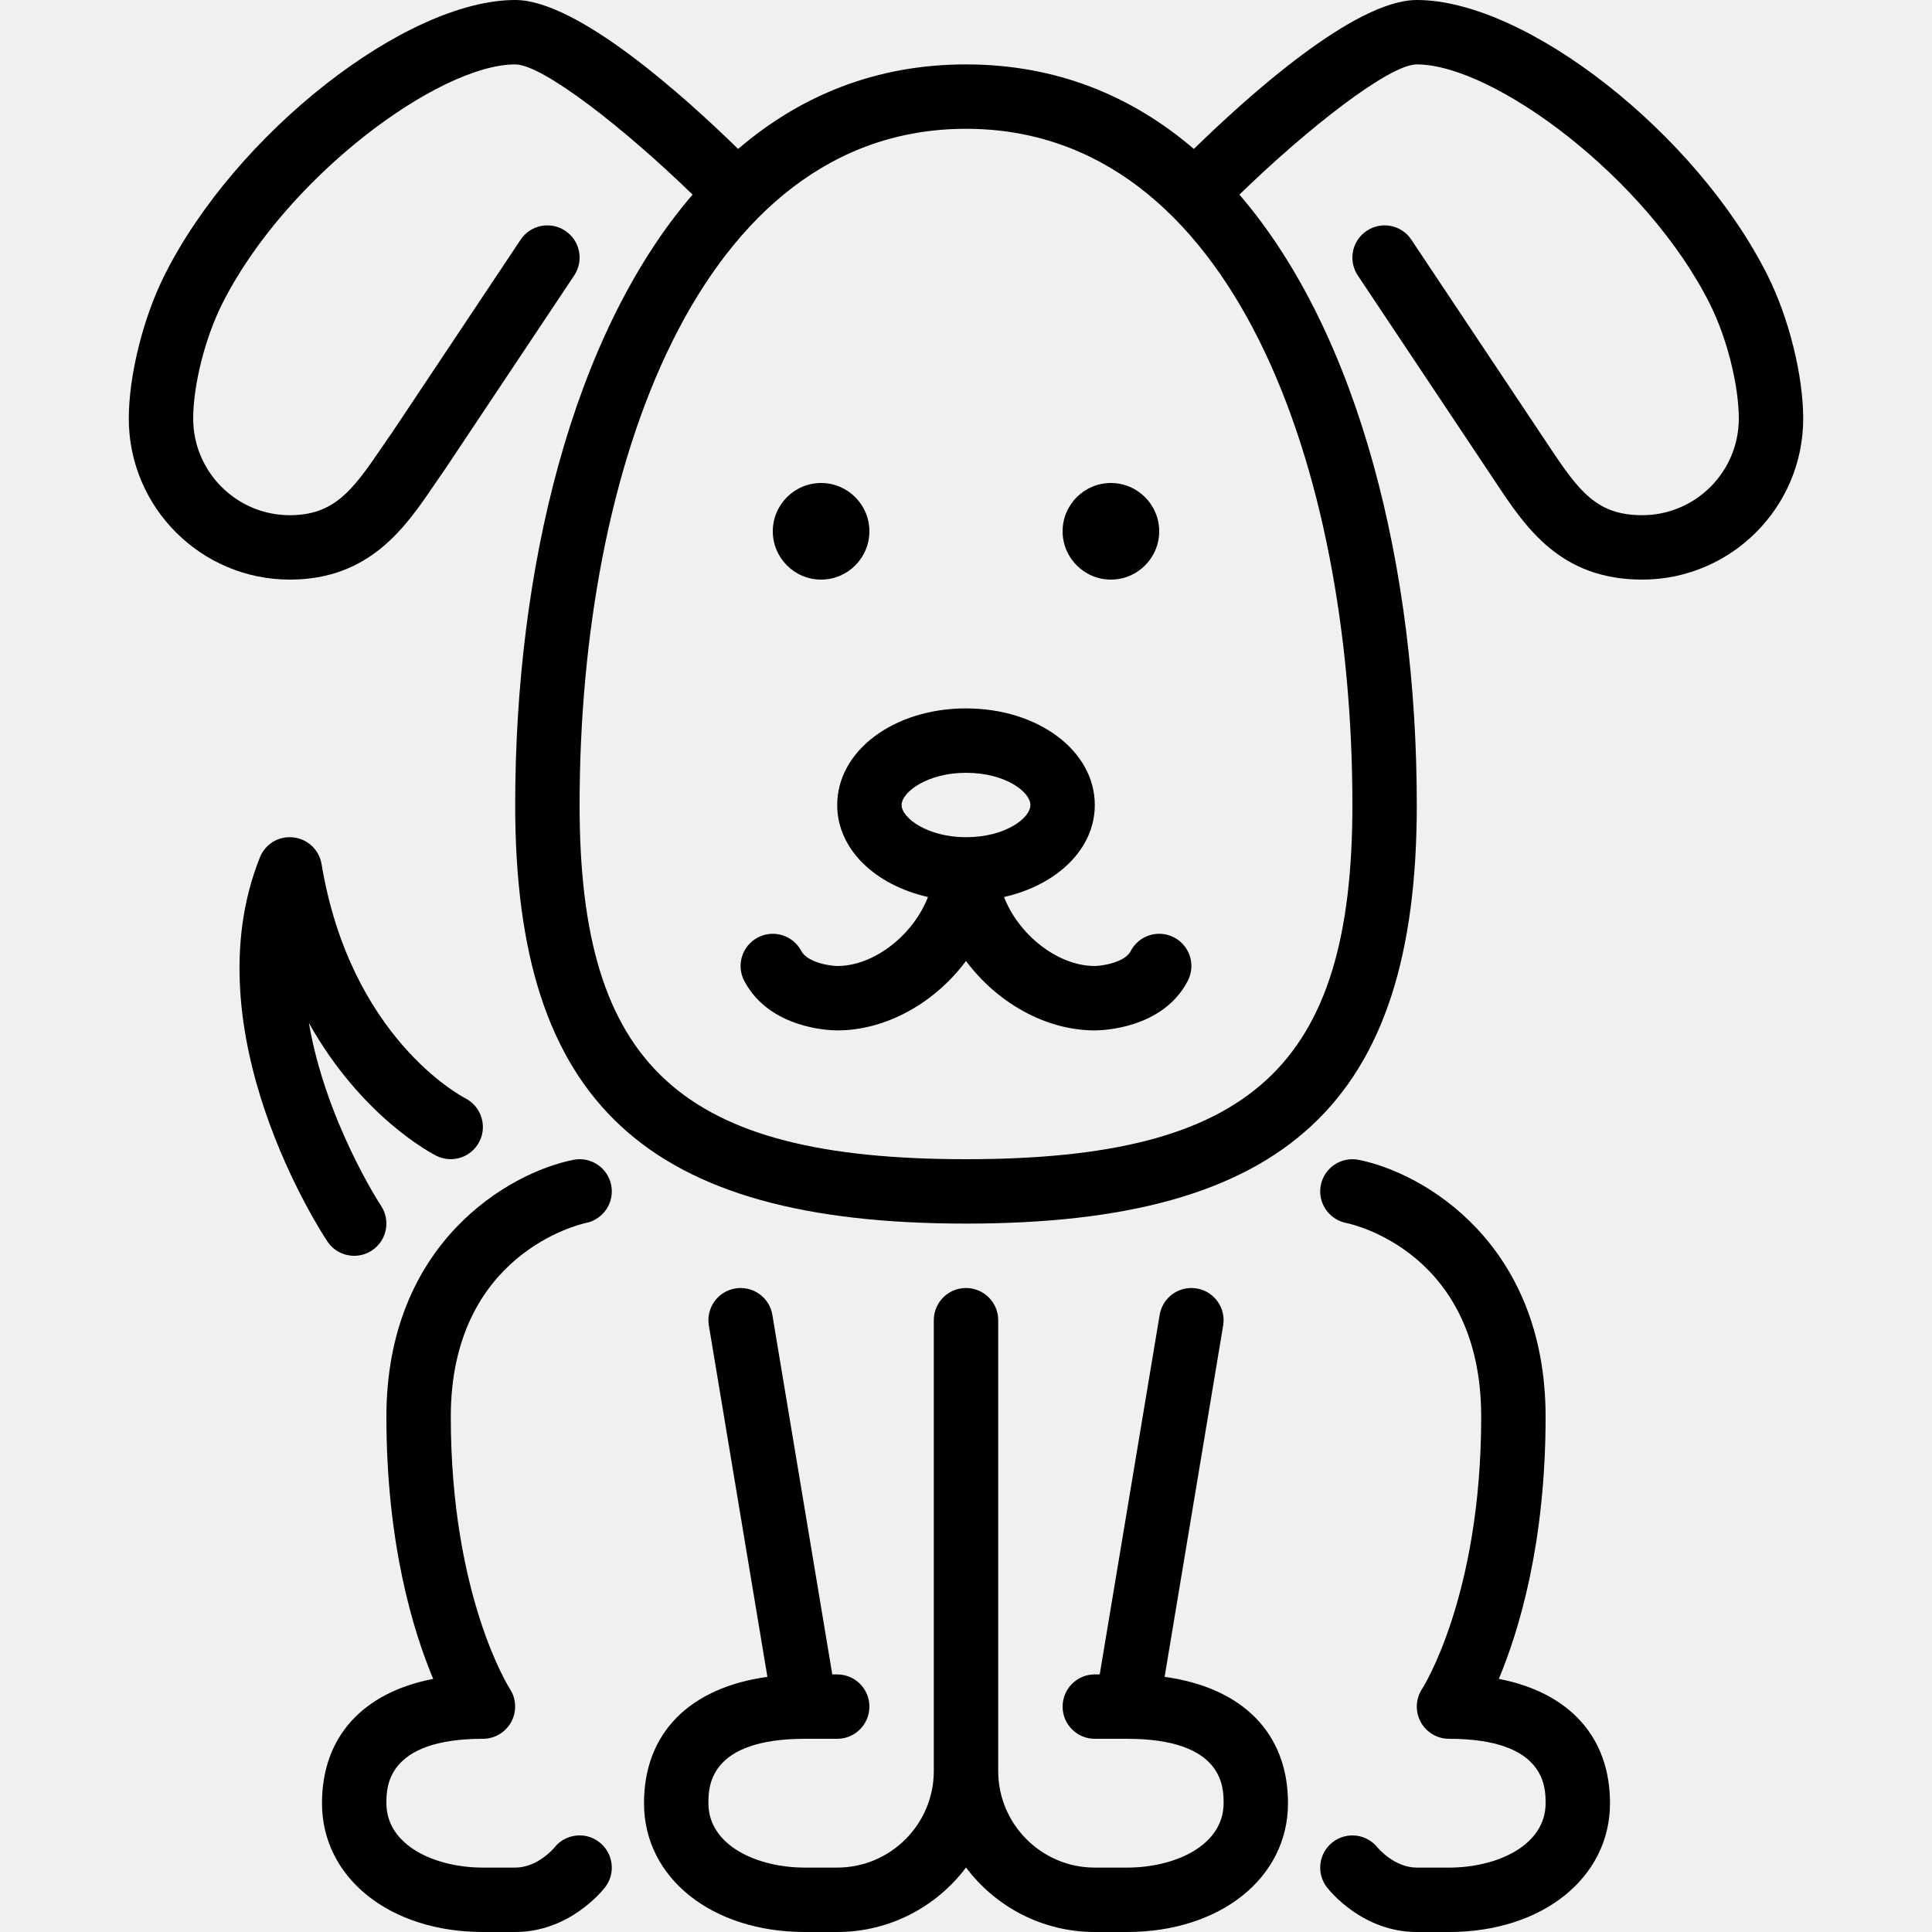
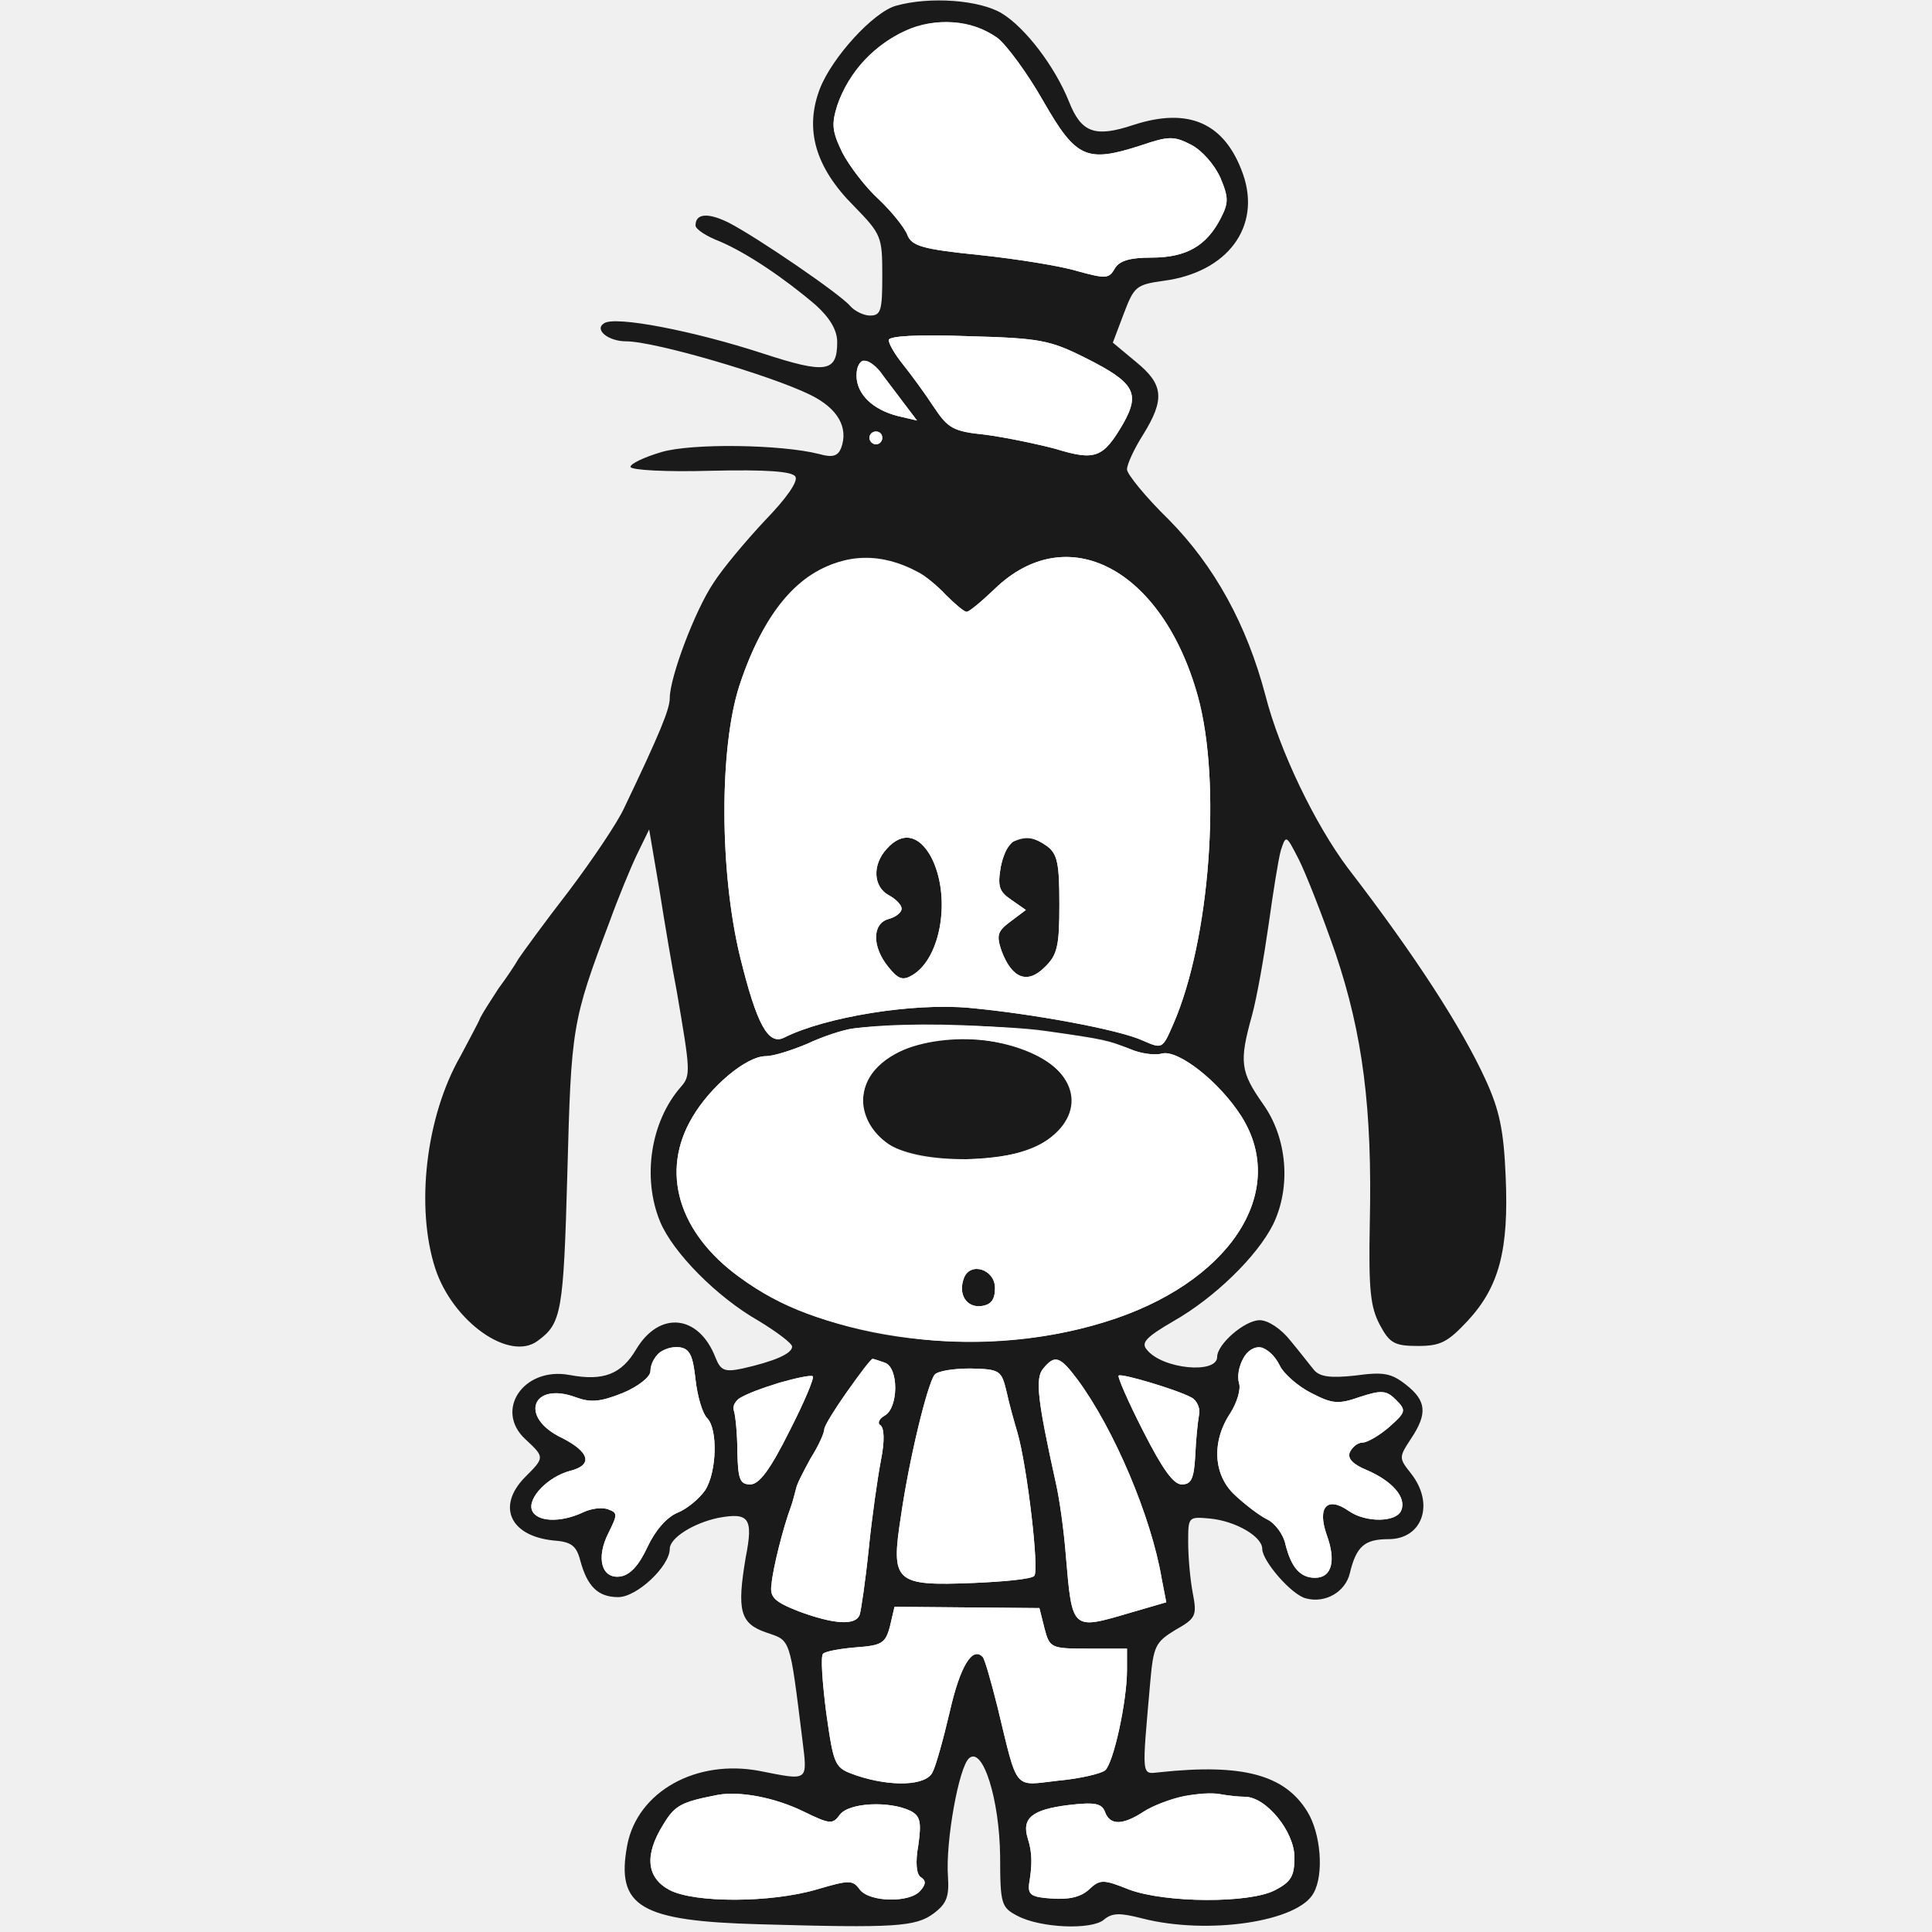
- <svg xmlns="http://www.w3.org/2000/svg" version="1.1" id="Layer_1" x="0px" y="0px" viewBox="0 0 512 512" style="enable-background:new 0 0 512 512;" xml:space="preserve">
-   <g>
-     <g>
-       <g>
-         <path d="M115.652,306.304c4.181,2.074,9.284,0.401,11.401-3.789c2.125-4.181,0.444-9.31-3.729-11.46     c-1.237-0.64-30.455-16.171-38.11-62.063c-0.623-3.772-3.686-6.664-7.501-7.074c-3.9-0.435-7.415,1.766-8.841,5.308     c-18.517,46.31,16.401,99.533,17.894,101.777c1.638,2.466,4.352,3.797,7.1,3.797c1.621,0,3.268-0.469,4.727-1.434     c3.917-2.611,4.983-7.902,2.381-11.827c-0.213-0.324-14.66-22.417-19.115-48.435C95.898,296.132,114.551,305.749,115.652,306.304     z" />
-         <path d="M155.273,324.096c4.617-0.922,7.62-5.419,6.699-10.035c-0.93-4.617-5.376-7.62-10.044-6.69     c-17.126,3.422-49.528,22.067-49.528,68.096c0,33.399,6.997,56.568,12.399,69.453c-18.68,3.627-29.466,15.377-29.466,32.947     C85.333,497.647,103.279,512,128,512h8.533c14.148,0,22.852-10.607,23.791-11.81c2.901-3.712,2.244-9.079-1.476-11.981     c-3.712-2.91-9.079-2.236-11.972,1.468c-0.043,0.06-4.378,5.257-10.342,5.257H128c-12.723,0-25.6-5.862-25.6-17.067     c0-4.224,0-17.067,25.6-17.067c3.132,0,5.999-1.732,7.492-4.489c1.493-2.756,1.34-6.118-0.367-8.738     c-0.162-0.247-15.659-24.559-15.659-72.107C119.467,332.194,153.856,324.403,155.273,324.096z" />
-         <path d="M397.201,444.919c5.402-12.885,12.399-36.053,12.399-69.453c0-46.029-32.401-64.674-49.527-68.096     c-4.625-0.913-9.114,2.065-10.044,6.69c-0.922,4.617,2.082,9.114,6.699,10.035c1.468,0.299,35.806,7.672,35.806,51.371     c0,47.548-15.497,71.859-15.633,72.064c-1.741,2.62-1.911,5.99-0.427,8.764c1.485,2.773,4.378,4.506,7.526,4.506     c25.6,0,25.6,12.843,25.6,17.067c0,11.204-12.877,17.067-25.6,17.067h-8.533c-5.888,0-10.223-5.111-10.394-5.316     c-2.91-3.644-8.226-4.292-11.921-1.408c-3.721,2.901-4.378,8.269-1.476,11.981c0.939,1.203,9.643,11.81,23.791,11.81H384     c24.73,0,42.667-14.353,42.667-34.133C426.667,460.297,415.881,448.546,397.201,444.919z" />
-         <path d="M308.634,444.382l15.514-93.107c0.776-4.651-2.364-9.045-7.014-9.822c-4.668-0.768-9.045,2.364-9.813,7.006     l-15.881,95.275h-1.306c-4.719,0-8.533,3.823-8.533,8.533c0,4.71,3.814,8.533,8.533,8.533h8.533c25.6,0,25.6,12.843,25.6,17.067     c0,11.204-12.877,17.067-25.6,17.067h-8.533c-14.114,0-25.6-11.486-25.6-25.6V349.867c0-4.71-3.814-8.533-8.533-8.533     c-4.719,0-8.533,3.823-8.533,8.533v119.467c0,14.114-11.486,25.6-25.6,25.6h-8.533c-12.723,0-25.6-5.862-25.6-17.067     c0-4.224,0-17.067,25.6-17.067h8.533c4.719,0,8.533-3.823,8.533-8.533c0-4.71-3.814-8.533-8.533-8.533h-1.306l-15.88-95.275     c-0.759-4.642-5.154-7.774-9.813-7.006c-4.651,0.777-7.791,5.171-7.014,9.822l15.514,93.107     c-20.668,2.859-32.7,14.925-32.7,33.485c0,19.78,17.946,34.133,42.667,34.133h8.533c13.943,0,26.342-6.724,34.133-17.092     C263.791,505.276,276.19,512,290.133,512h8.533c24.73,0,42.667-14.353,42.667-34.133     C341.333,459.307,329.301,447.241,308.634,444.382z" />
-         <path d="M468.429,72.986C449.673,35.465,404.489,0,375.467,0c-16.478,0-44.834,25.549-59.076,39.475     C299.93,25.37,279.893,17.067,256,17.067s-43.93,8.303-60.39,22.409C181.367,25.549,153.011,0,136.533,0     c-29.022,0-74.206,35.465-92.962,72.986c-5.649,11.281-9.438,26.53-9.438,37.948c0,23.526,19.14,42.667,42.667,42.667     c21.205,0,30.694-13.943,38.306-25.148c0.93-1.357,1.852-2.722,2.927-4.25l34.133-51.2c2.62-3.925,1.562-9.225-2.364-11.836     c-3.942-2.628-9.225-1.562-11.836,2.364l-34.005,51.012c-1.007,1.425-1.988,2.867-2.97,4.309     c-7.672,11.298-12.587,17.681-24.192,17.681c-14.114,0-25.6-11.486-25.6-25.6c0-8.866,3.14-21.333,7.637-30.319     c16.811-33.63,57.455-63.548,77.696-63.548c7.279,0,28.945,16.947,47.01,34.509c-32.06,37.274-47.01,99.678-47.01,161.758     c0,78.788,34.611,110.933,119.467,110.933s119.467-32.145,119.467-110.933c0-62.089-14.95-124.484-47.01-161.758     c18.065-17.562,39.723-34.509,47.01-34.509c20.241,0,60.885,29.918,77.705,63.548c4.489,8.986,7.629,21.453,7.629,30.319     c0,14.114-11.486,25.6-25.6,25.6c-12.023,0-16.768-6.315-24.772-18.406l-36.395-54.596c-2.611-3.925-7.91-4.992-11.836-2.364     c-3.925,2.611-4.983,7.91-2.364,11.836l36.361,54.545c8.09,12.211,17.246,26.052,39.006,26.052     c23.526,0,42.667-19.14,42.667-42.667C477.867,99.516,474.078,84.267,468.429,72.986z M358.4,213.333     c0,69.308-26.803,93.867-102.4,93.867s-102.4-24.559-102.4-93.867c0-89.199,31.667-179.2,102.4-179.2     S358.4,124.134,358.4,213.333z" />
-         <path d="M299.614,252.092c-1.459,2.842-7.159,3.874-9.481,3.908c-9.992,0-20.318-8.508-24.047-18.287     c14.029-3.174,24.047-12.689,24.047-24.38c0-14.353-14.993-25.6-34.133-25.6s-34.133,11.247-34.133,25.6     c0,11.691,10.018,21.205,24.047,24.38C242.193,247.492,231.868,256,221.926,256c-2.449-0.034-8.03-1.067-9.591-4.002     c-2.21-4.164-7.373-5.743-11.537-3.533s-5.751,7.373-3.533,11.537c6.741,12.698,22.793,13.065,24.602,13.065     c13.252,0,26.069-7.569,34.133-18.398c8.064,10.829,20.881,18.398,34.133,18.398c1.826,0,18.057-0.375,24.653-13.158     c2.159-4.19,0.512-9.335-3.678-11.494S301.781,247.893,299.614,252.092z M256,221.867c-10.257,0-17.067-5.137-17.067-8.533     c0-3.396,6.81-8.533,17.067-8.533c10.419,0,17.067,5.052,17.067,8.533C273.067,216.815,266.419,221.867,256,221.867z" />
-         <path d="M294.4,153.6c7.057,0,12.8-5.743,12.8-12.8s-5.743-12.8-12.8-12.8c-7.057,0-12.8,5.743-12.8,12.8     S287.343,153.6,294.4,153.6z" />
-         <path d="M217.6,153.6c7.057,0,12.8-5.743,12.8-12.8s-5.743-12.8-12.8-12.8s-12.8,5.743-12.8,12.8S210.543,153.6,217.6,153.6z" />
-       </g>
-     </g>
+ <svg xmlns="http://www.w3.org/2000/svg" version="1.0" width="300pt" height="300pt" viewBox="0 0 300 300" preserveAspectRatio="xMidYMid meet">
+   <g transform="translate(0,300) scale(0.1,-0.1)" fill="#1A1A1A" stroke="none">
+     <path d="M1391 2991 c-35 -10 -99 -80 -118 -129 -24 -63 -7 -122 53 -182 43 -44 44 -48 44 -108 0 -54 -2 -62 -19 -62 -10 0 -24 7 -31 15 -15 18 -142 105 -188 129 -32 16 -52 15 -52 -4 0 -6 17 -17 38 -25 42 -18 100 -57 149 -99 22 -20 33 -39 33 -57 0 -47 -17 -50 -115 -18 -107 35 -230 59 -247 47 -16 -10 7 -28 34 -28 45 0 225 -53 286 -83 43 -21 60 -51 48 -83 -5 -12 -13 -15 -34 -9 -59 15 -198 17 -245 3 -27 -8 -48 -18 -48 -23 1 -5 55 -8 125 -6 87 2 126 -1 131 -9 5 -7 -14 -34 -47 -68 -30 -32 -66 -75 -80 -97 -29 -43 -68 -147 -68 -179 0 -17 -15 -54 -71 -171 -10 -22 -49 -80 -86 -129 -38 -49 -72 -96 -78 -105 -5 -9 -19 -30 -31 -46 -11 -17 -24 -37 -28 -45 -3 -8 -18 -35 -31 -60 -54 -94 -70 -235 -39 -330 27 -82 115 -145 159 -112 37 27 40 44 46 261 6 226 7 235 66 391 13 36 32 82 42 103 l19 39 16 -94 c8 -51 20 -122 27 -158 21 -123 22 -130 6 -148 -47 -54 -60 -141 -32 -209 20 -48 88 -117 153 -154 28 -17 52 -35 52 -40 0 -11 -28 -23 -77 -34 -28 -6 -34 -3 -42 17 -26 67 -87 73 -123 13 -23 -39 -51 -50 -104 -40 -71 13 -117 -55 -68 -100 30 -28 30 -28 -1 -59 -44 -45 -23 -91 44 -98 28 -2 36 -8 42 -31 11 -41 28 -57 59 -57 29 0 80 48 80 75 0 17 37 40 75 48 48 9 55 0 43 -61 -14 -83 -9 -103 32 -117 38 -13 36 -6 56 -167 8 -65 10 -63 -66 -48 -99 19 -190 -32 -206 -115 -18 -96 20 -118 206 -123 210 -6 242 -4 270 17 20 15 24 26 22 57 -4 54 17 171 33 184 21 18 47 -63 48 -153 0 -74 2 -79 27 -92 36 -19 115 -22 134 -6 13 11 25 11 60 2 102 -26 243 -5 266 40 16 29 11 92 -10 126 -35 57 -100 75 -230 61 -28 -3 -27 -9 -14 139 5 57 8 63 39 82 32 18 34 22 27 58 -4 21 -7 56 -7 78 0 40 0 40 34 37 40 -4 81 -28 81 -47 0 -19 46 -72 68 -77 30 -8 61 10 68 39 10 42 23 53 60 53 53 0 72 55 35 102 -19 24 -19 25 0 54 26 39 24 59 -8 84 -23 18 -35 20 -79 14 -37 -4 -54 -2 -63 8 -6 7 -22 28 -37 46 -15 19 -35 32 -48 32 -23 0 -66 -37 -66 -57 0 -27 -85 -19 -109 11 -10 11 -1 20 42 45 63 36 129 100 154 150 28 58 22 134 -16 187 -35 50 -37 65 -17 137 8 29 19 93 26 142 7 50 15 101 19 115 8 24 8 24 28 -15 11 -22 37 -88 57 -146 42 -125 57 -240 53 -419 -2 -104 1 -130 16 -158 15 -28 23 -32 59 -32 35 0 46 6 77 39 49 53 64 110 59 224 -3 73 -10 104 -31 150 -37 81 -110 194 -214 329 -51 68 -106 182 -128 268 -29 110 -79 201 -150 273 -36 35 -65 71 -65 78 0 8 11 32 25 54 34 55 32 78 -11 113 l-36 30 17 45 c16 42 19 45 62 51 99 13 152 84 123 166 -28 79 -84 104 -170 76 -60 -20 -81 -12 -100 36 -22 55 -68 115 -104 137 -34 21 -112 27 -165 12z m158 -50 c14 -11 46 -54 71 -98 51 -89 67 -96 151 -69 44 15 52 15 79 1 17 -9 36 -31 45 -51 13 -31 13 -39 0 -64 -22 -42 -53 -60 -107 -60 -34 0 -50 -5 -57 -17 -9 -16 -14 -16 -58 -4 -26 8 -95 19 -152 25 -89 9 -105 14 -112 31 -4 11 -24 36 -44 55 -21 19 -46 52 -57 73 -16 33 -17 44 -8 73 37 110 166 165 249 105z m135 -496 c78 -39 87 -55 60 -103 -31 -53 -43 -58 -105 -39 -30 8 -79 18 -109 22 -50 5 -58 10 -80 43 -13 20 -35 50 -47 65 -13 16 -23 33 -23 39 0 6 43 9 123 6 111 -3 127 -6 181 -33z m-317 -22 c7 -10 23 -31 35 -47 l22 -29 -30 7 c-39 10 -64 34 -64 63 0 27 17 30 37 6z m3 -103 c0 -5 -4 -10 -10 -10 -5 0 -10 5 -10 10 0 6 5 10 10 10 6 0 10 -4 10 -10z m55 -208 c11 -5 31 -22 44 -36 14 -14 28 -26 32 -26 4 0 23 16 43 35 113 110 261 32 316 -166 37 -134 19 -378 -38 -509 -17 -39 -17 -39 -47 -26 -36 17 -172 42 -270 51 -87 8 -223 -14 -287 -46 -25 -13 -43 20 -69 126 -32 133 -32 324 -1 420 55 169 164 238 277 177z m200 -713 c91 -13 95 -14 130 -28 16 -7 38 -10 49 -7 25 7 90 -44 124 -98 74 -118 -20 -260 -213 -319 -191 -59 -432 -30 -567 70 -95 69 -123 164 -73 248 28 48 84 95 114 95 12 0 40 9 64 19 23 11 56 22 72 24 61 8 232 6 300 -4z m-545 -541 c3 -27 11 -53 18 -60 17 -17 15 -84 -3 -112 -9 -13 -28 -29 -43 -35 -17 -7 -35 -28 -47 -54 -13 -28 -27 -43 -42 -45 -29 -4 -38 29 -18 68 14 28 14 31 0 36 -9 4 -27 2 -41 -5 -35 -16 -71 -14 -78 4 -7 19 25 52 59 61 36 9 31 29 -12 51 -68 32 -47 89 22 63 22 -8 37 -7 72 7 24 10 43 25 43 34 0 22 22 40 45 37 16 -2 21 -13 25 -50z m907 22 c6 -13 29 -33 49 -43 33 -17 42 -18 76 -6 34 11 41 10 56 -5 16 -16 15 -19 -11 -42 -15 -13 -34 -24 -41 -24 -8 0 -16 -7 -20 -15 -4 -10 5 -19 27 -28 39 -17 61 -42 53 -62 -7 -19 -55 -20 -82 -1 -33 23 -49 6 -34 -37 15 -41 8 -67 -18 -67 -23 0 -37 16 -46 52 -3 15 -16 33 -29 39 -12 6 -34 23 -49 37 -34 31 -37 83 -8 127 11 17 17 38 14 47 -7 24 14 60 34 56 9 -2 22 -14 29 -28z m-613 4 c22 -8 21 -70 0 -82 -9 -5 -12 -12 -7 -15 6 -4 7 -24 1 -54 -5 -26 -14 -88 -19 -138 -5 -49 -12 -96 -14 -102 -6 -18 -41 -15 -95 5 -38 15 -45 22 -42 42 2 24 18 88 30 120 3 8 6 21 8 28 1 7 12 28 23 48 12 19 21 39 21 45 0 9 69 109 75 109 2 0 10 -3 19 -6z m299 -26 c57 -77 115 -214 131 -310 l7 -36 -55 -16 c-92 -27 -91 -29 -101 89 -3 39 -10 88 -15 110 -29 131 -33 165 -20 180 18 22 26 19 53 -17z m-110 -19 c4 -19 12 -47 17 -64 15 -52 34 -214 26 -222 -4 -5 -47 -9 -94 -11 -123 -5 -129 1 -113 104 13 90 41 204 52 219 4 6 29 10 56 10 46 -1 48 -3 56 -36z m-337 -61 c-30 -60 -47 -83 -61 -83 -16 0 -19 8 -20 50 0 28 -3 56 -5 63 -3 8 2 18 10 22 22 13 104 37 112 33 3 -2 -13 -40 -36 -85z m624 52 c8 -4 14 -16 12 -26 -2 -11 -5 -39 -6 -64 -2 -36 -6 -45 -21 -45 -13 0 -30 24 -60 83 -23 45 -40 84 -38 86 4 4 91 -22 113 -34z m-228 -359 c8 -30 10 -31 68 -31 l60 0 0 -33 c0 -49 -21 -145 -34 -156 -6 -5 -39 -13 -73 -16 -70 -8 -62 -18 -94 114 -10 40 -20 75 -23 78 -16 17 -35 -14 -51 -84 -10 -43 -22 -86 -27 -95 -10 -21 -64 -23 -118 -5 -34 12 -35 13 -47 97 -6 47 -9 88 -5 92 4 4 27 8 51 10 40 3 46 6 53 33 l7 30 113 -1 112 -1 8 -32z m-374 -284 c41 -20 45 -20 56 -5 14 19 77 22 110 6 15 -8 17 -17 12 -53 -5 -27 -3 -46 4 -50 8 -5 8 -11 -1 -21 -16 -19 -79 -18 -94 2 -11 15 -16 15 -67 0 -72 -21 -189 -21 -228 -1 -36 19 -40 54 -10 102 18 30 28 35 85 46 34 6 88 -4 133 -26z m685 23 c33 0 77 -54 77 -94 0 -29 -5 -38 -30 -51 -40 -21 -171 -20 -227 1 -40 16 -45 16 -62 0 -13 -12 -32 -16 -58 -14 -32 2 -37 6 -35 23 5 30 5 48 -2 70 -10 32 7 45 62 52 42 5 53 3 58 -11 8 -21 28 -20 60 1 30 19 90 33 119 27 11 -2 28 -4 38 -4z" id="node1" class="node" />
+     <path d="M1377 1682 c-23 -25 -21 -59 3 -72 11 -6 20 -15 20 -21 0 -6 -9 -13 -20 -16 -26 -7 -26 -43 -1 -74 16 -20 23 -22 38 -13 45 27 60 123 29 183 -19 35 -45 40 -69 13z" id="node2" class="node" />
+     <path d="M1573 1693 c-7 -2 -15 -20 -19 -39 -5 -30 -3 -38 16 -51 l23 -16 -24 -18 c-20 -15 -22 -21 -14 -45 16 -43 40 -53 67 -26 20 19 23 33 23 98 0 63 -3 78 -19 90 -20 14 -32 16 -53 7z" id="node3" class="node" />
+     <path d="M1415 1375 c-49 -19 -75 -48 -75 -86 0 -59 55 -89 161 -89 116 0 187 54 157 118 -28 57 -160 88 -243 57z" id="node4" class="node" />
+     <path d="M1497 1016 c-10 -26 4 -47 27 -44 15 2 21 10 21 28 0 29 -38 41 -48 16z" id="node5" class="node" />
  </g>
-   <g>
- </g>
-   <g>
- </g>
-   <g>
- </g>
-   <g>
- </g>
-   <g>
- </g>
-   <g>
- </g>
-   <g>
- </g>
-   <g>
- </g>
-   <g>
- </g>
-   <g>
- </g>
-   <g>
- </g>
-   <g>
- </g>
-   <g>
- </g>
-   <g>
- </g>
-   <g>
- </g>
+   <g transform="translate(0,300) scale(0.1,-0.1)" fill="#FFFFFF" stroke="none">
+     <path d="M1405 2952 c-48 -22 -89 -68 -105 -116 -9 -29 -8 -40 8 -73 11 -21 36 -54 57 -73 20 -19 40 -44 44 -55 7 -17 23 -22 112 -31 57 -6 126 -17 152 -25 44 -12 49 -12 58 4 7 12 23 17 57 17 54 0 85 18 107 60 13 25 13 33 0 64 -9 20 -28 42 -45 51 -27 14 -35 14 -79 -1 -84 -27 -100 -20 -151 69 -25 44 -57 87 -71 98 -40 28 -97 33 -144 11z" id="node8" class="node" />
+     <path d="M1380 2472 c0 -6 10 -23 23 -39 12 -15 34 -45 47 -65 22 -33 30 -38 80 -43 30 -4 79 -14 109 -22 62 -19 74 -14 105 39 27 48 18 64 -60 103 -54 27 -70 30 -181 33 -80 3 -123 0 -123 -6z" id="node9" class="node" />
+     <path d="M1330 2417 c0 -29 25 -53 64 -63 l30 -7 -22 29 c-42 56 -49 64 -61 64 -6 0 -11 -11 -11 -23z" id="node10" class="node" />
+     <path d="M1350 2320 c0 -5 5 -10 10 -10 6 0 10 5 10 10 0 6 -4 10 -10 10 -5 0 -10 -4 -10 -10z" id="node11" class="node" />
+     <path d="M1311 2129 c-71 -15 -126 -81 -163 -194 -31 -96 -31 -287 1 -420 26 -106 44 -139 69 -126 64 32 200 54 287 46 98 -9 234 -34 270 -51 30 -13 30 -13 47 26 57 131 75 375 38 509 -55 198 -203 276 -316 166 -20 -19 -39 -35 -43 -35 -4 0 -18 12 -32 26 -43 46 -100 65 -158 53z m135 -460 c31 -60 16 -156 -29 -183 -15 -9 -22 -7 -38 13 -25 31 -25 67 1 74 11 3 20 10 20 16 0 6 -9 15 -20 21 -24 13 -26 47 -3 72 24 27 50 22 69 -13z m180 17 c16 -12 19 -27 19 -90 0 -65 -3 -79 -23 -98 -27 -27 -51 -17 -67 26 -8 24 -6 30 14 45 l24 18 -23 16 c-19 13 -21 21 -16 51 9 46 36 58 72 32z" id="node12" class="node" />
+     <path d="M1325 1403 c-16 -2 -49 -13 -72 -24 -24 -10 -52 -19 -64 -19 -30 0 -86 -47 -114 -95 -50 -84 -22 -179 73 -248 65 -48 133 -73 248 -92 105 -17 219 -9 319 22 193 59 287 201 213 319 -34 54 -99 105 -124 98 -11 -3 -33 0 -49 7 -78 31 -308 48 -430 32z m280 -39 c77 -37 79 -106 3 -145 -41 -21 -157 -26 -202 -9 -62 23 -85 85 -48 129 42 51 167 63 247 25z m-60 -364 c0 -18 -6 -26 -21 -28 -23 -3 -37 18 -27 44 10 25 48 13 48 -16z" id="node13" class="node" />
+     <path d="M1022 898 c-6 -6 -12 -19 -12 -27 0 -9 -19 -24 -43 -34 -35 -14 -50 -15 -72 -7 -69 26 -90 -31 -22 -63 43 -22 48 -42 12 -51 -34 -9 -66 -42 -59 -61 7 -18 43 -20 78 -4 14 7 32 9 41 5 14 -5 14 -8 0 -36 -20 -39 -11 -72 18 -68 15 2 29 17 42 45 12 26 30 47 47 54 15 6 34 22 43 35 18 28 20 95 3 112 -7 7 -15 33 -18 60 -4 37 -9 48 -25 50 -11 1 -26 -3 -33 -10z" id="node14" class="node" />
+     <path d="M1930 890 c-6 -11 -9 -28 -6 -38 3 -9 -3 -30 -14 -47 -29 -44 -26 -96 8 -127 15 -14 37 -31 49 -37 13 -6 26 -24 29 -39 9 -36 23 -52 46 -52 26 0 33 26 18 67 -15 43 1 60 34 37 27 -19 75 -18 82 1 8 20 -14 45 -53 62 -22 9 -31 18 -27 28 4 8 12 15 20 15 7 0 26 11 41 24 26 23 27 26 11 42 -15 15 -22 16 -56 5 -34 -12 -43 -11 -76 6 -20 10 -43 30 -49 43 -16 32 -43 37 -57 10z" id="node15" class="node" />
+     <path d="M1316 840 c-20 -28 -36 -54 -36 -59 0 -6 -9 -26 -21 -45 -11 -20 -22 -41 -23 -48 -2 -7 -5 -20 -8 -28 -12 -32 -28 -96 -30 -120 -3 -20 4 -27 42 -42 54 -20 89 -23 95 -5 2 6 9 53 14 102 5 50 14 112 19 138 6 30 5 50 -1 54 -5 3 -2 10 7 15 21 12 22 74 0 82 -9 3 -17 6 -19 6 -2 0 -19 -23 -39 -50z" id="node16" class="node" />
+     <path d="M1620 875 c-13 -15 -9 -49 20 -180 5 -22 12 -71 15 -110 10 -118 9 -116 101 -89 l55 16 -7 36 c-16 96 -74 233 -131 310 -27 36 -35 39 -53 17z" id="node17" class="node" />
+     <path d="M1451 865 c-11 -15 -39 -129 -52 -219 -16 -103 -10 -109 113 -104 47 2 90 6 94 11 8 8 -11 170 -26 222 -5 17 -13 45 -17 64 -8 33 -10 35 -56 36 -27 0 -52 -4 -56 -10z" id="node18" class="node" />
+     <path d="M1210 853 c-60 -19 -76 -29 -70 -45 2 -7 5 -35 5 -63 1 -42 4 -50 20 -50 14 0 31 23 61 83 23 45 39 83 36 85 -4 2 -27 -3 -52 -10z" id="node19" class="node" />
+     <path d="M1737 864 c-2 -2 15 -41 38 -86 30 -59 47 -83 60 -83 15 0 19 9 21 45 1 25 4 53 6 64 2 10 -4 22 -12 26 -22 12 -109 38 -113 34z" id="node20" class="node" />
+     <path d="M1382 475 c-7 -27 -13 -30 -53 -33 -24 -2 -47 -6 -51 -10 -4 -4 -1 -45 5 -92 12 -84 13 -85 47 -97 54 -18 108 -16 118 5 5 9 17 52 27 95 16 70 35 101 51 84 3 -3 13 -38 23 -78 32 -132 24 -122 94 -114 34 3 67 11 73 16 13 11 34 107 34 156 l0 33 -60 0 c-58 0 -60 1 -68 31 l-8 32 -112 1 -113 1 -7 -30z" id="node21" class="node" />
+     <path d="M1115 213 c-57 -11 -67 -16 -85 -46 -30 -48 -26 -83 10 -102 39 -20 156 -20 228 1 51 15 56 15 67 0 15 -20 78 -21 94 -2 9 10 9 16 1 21 -7 4 -9 23 -4 50 5 36 3 45 -12 53 -33 16 -96 13 -110 -6 -11 -15 -15 -15 -56 5 -45 22 -99 32 -133 26z" id="node23" class="node" />
+     <path d="M1838 211 c-20 -4 -48 -15 -62 -24 -32 -21 -52 -22 -60 -1 -5 14 -16 16 -58 11 -55 -7 -72 -20 -62 -52 7 -22 7 -40 2 -70 -2 -17 3 -21 35 -23 26 -2 45 2 58 14 17 16 22 16 62 0 56 -21 187 -22 227 -1 25 13 30 22 30 51 0 40 -44 94 -77 94 -10 0 -27 2 -38 4 -11 2 -36 1 -57 -3z" id="node24" class="node" />
+   </g>
</svg>
